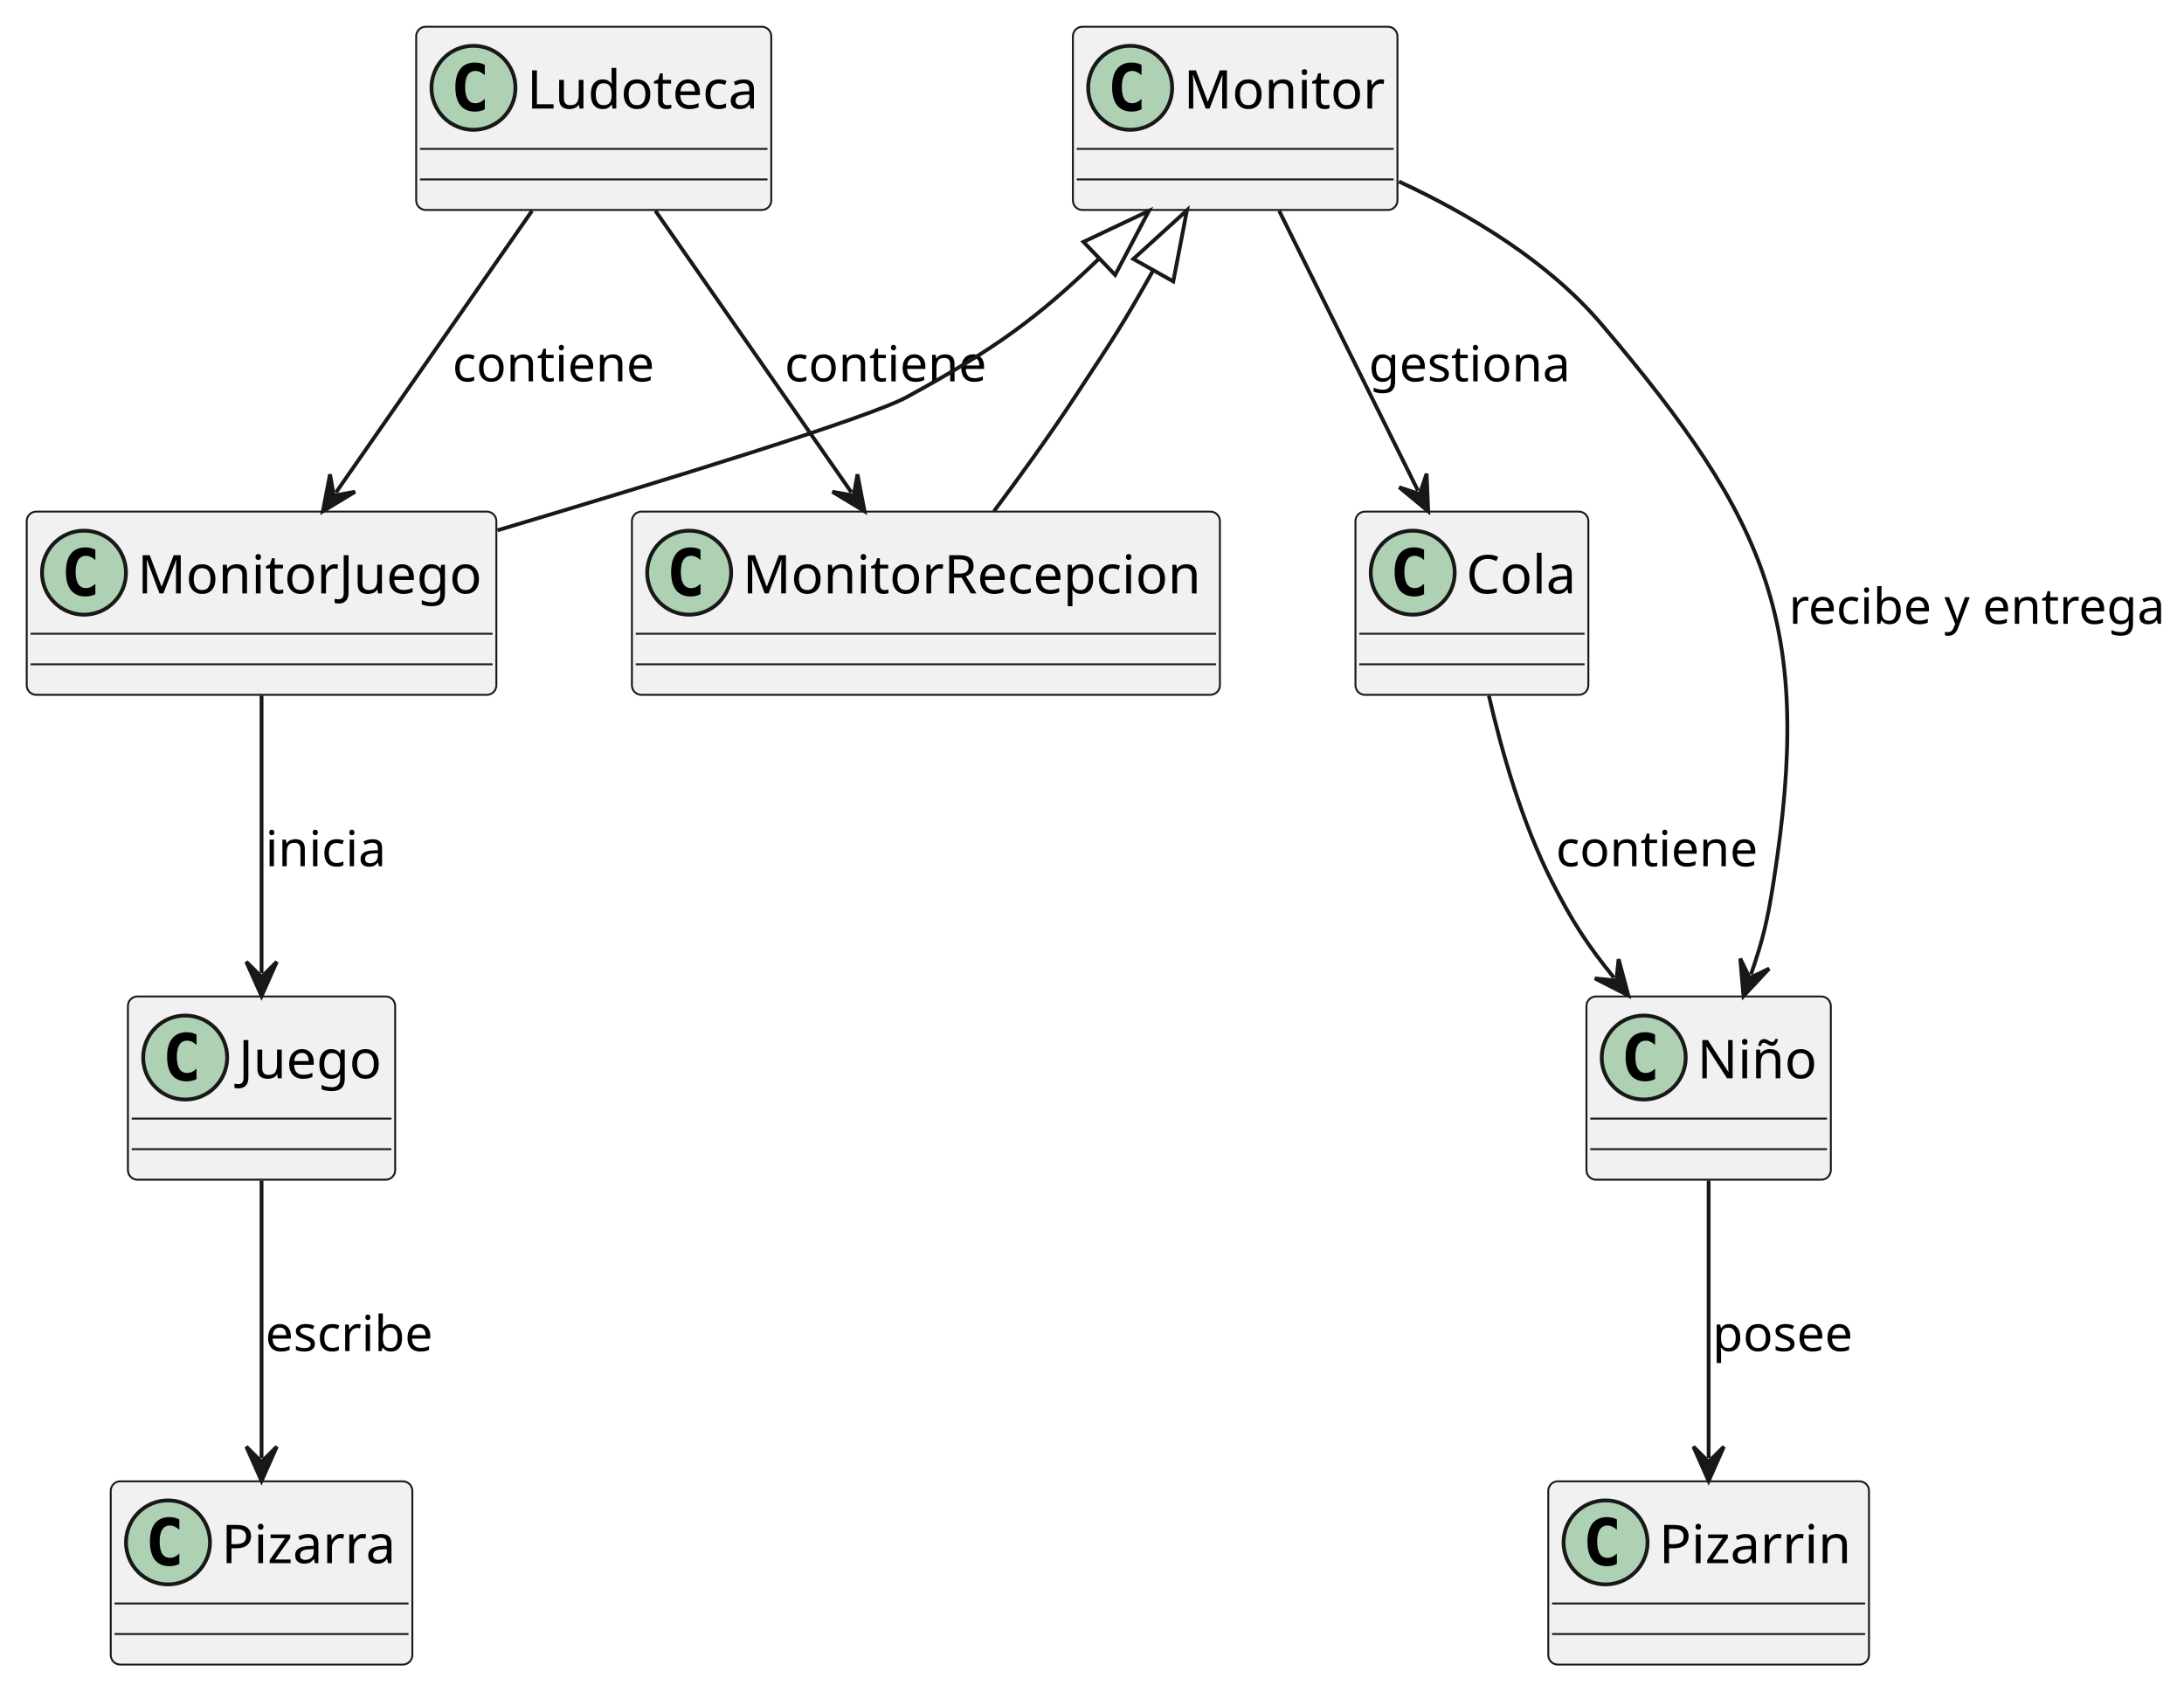
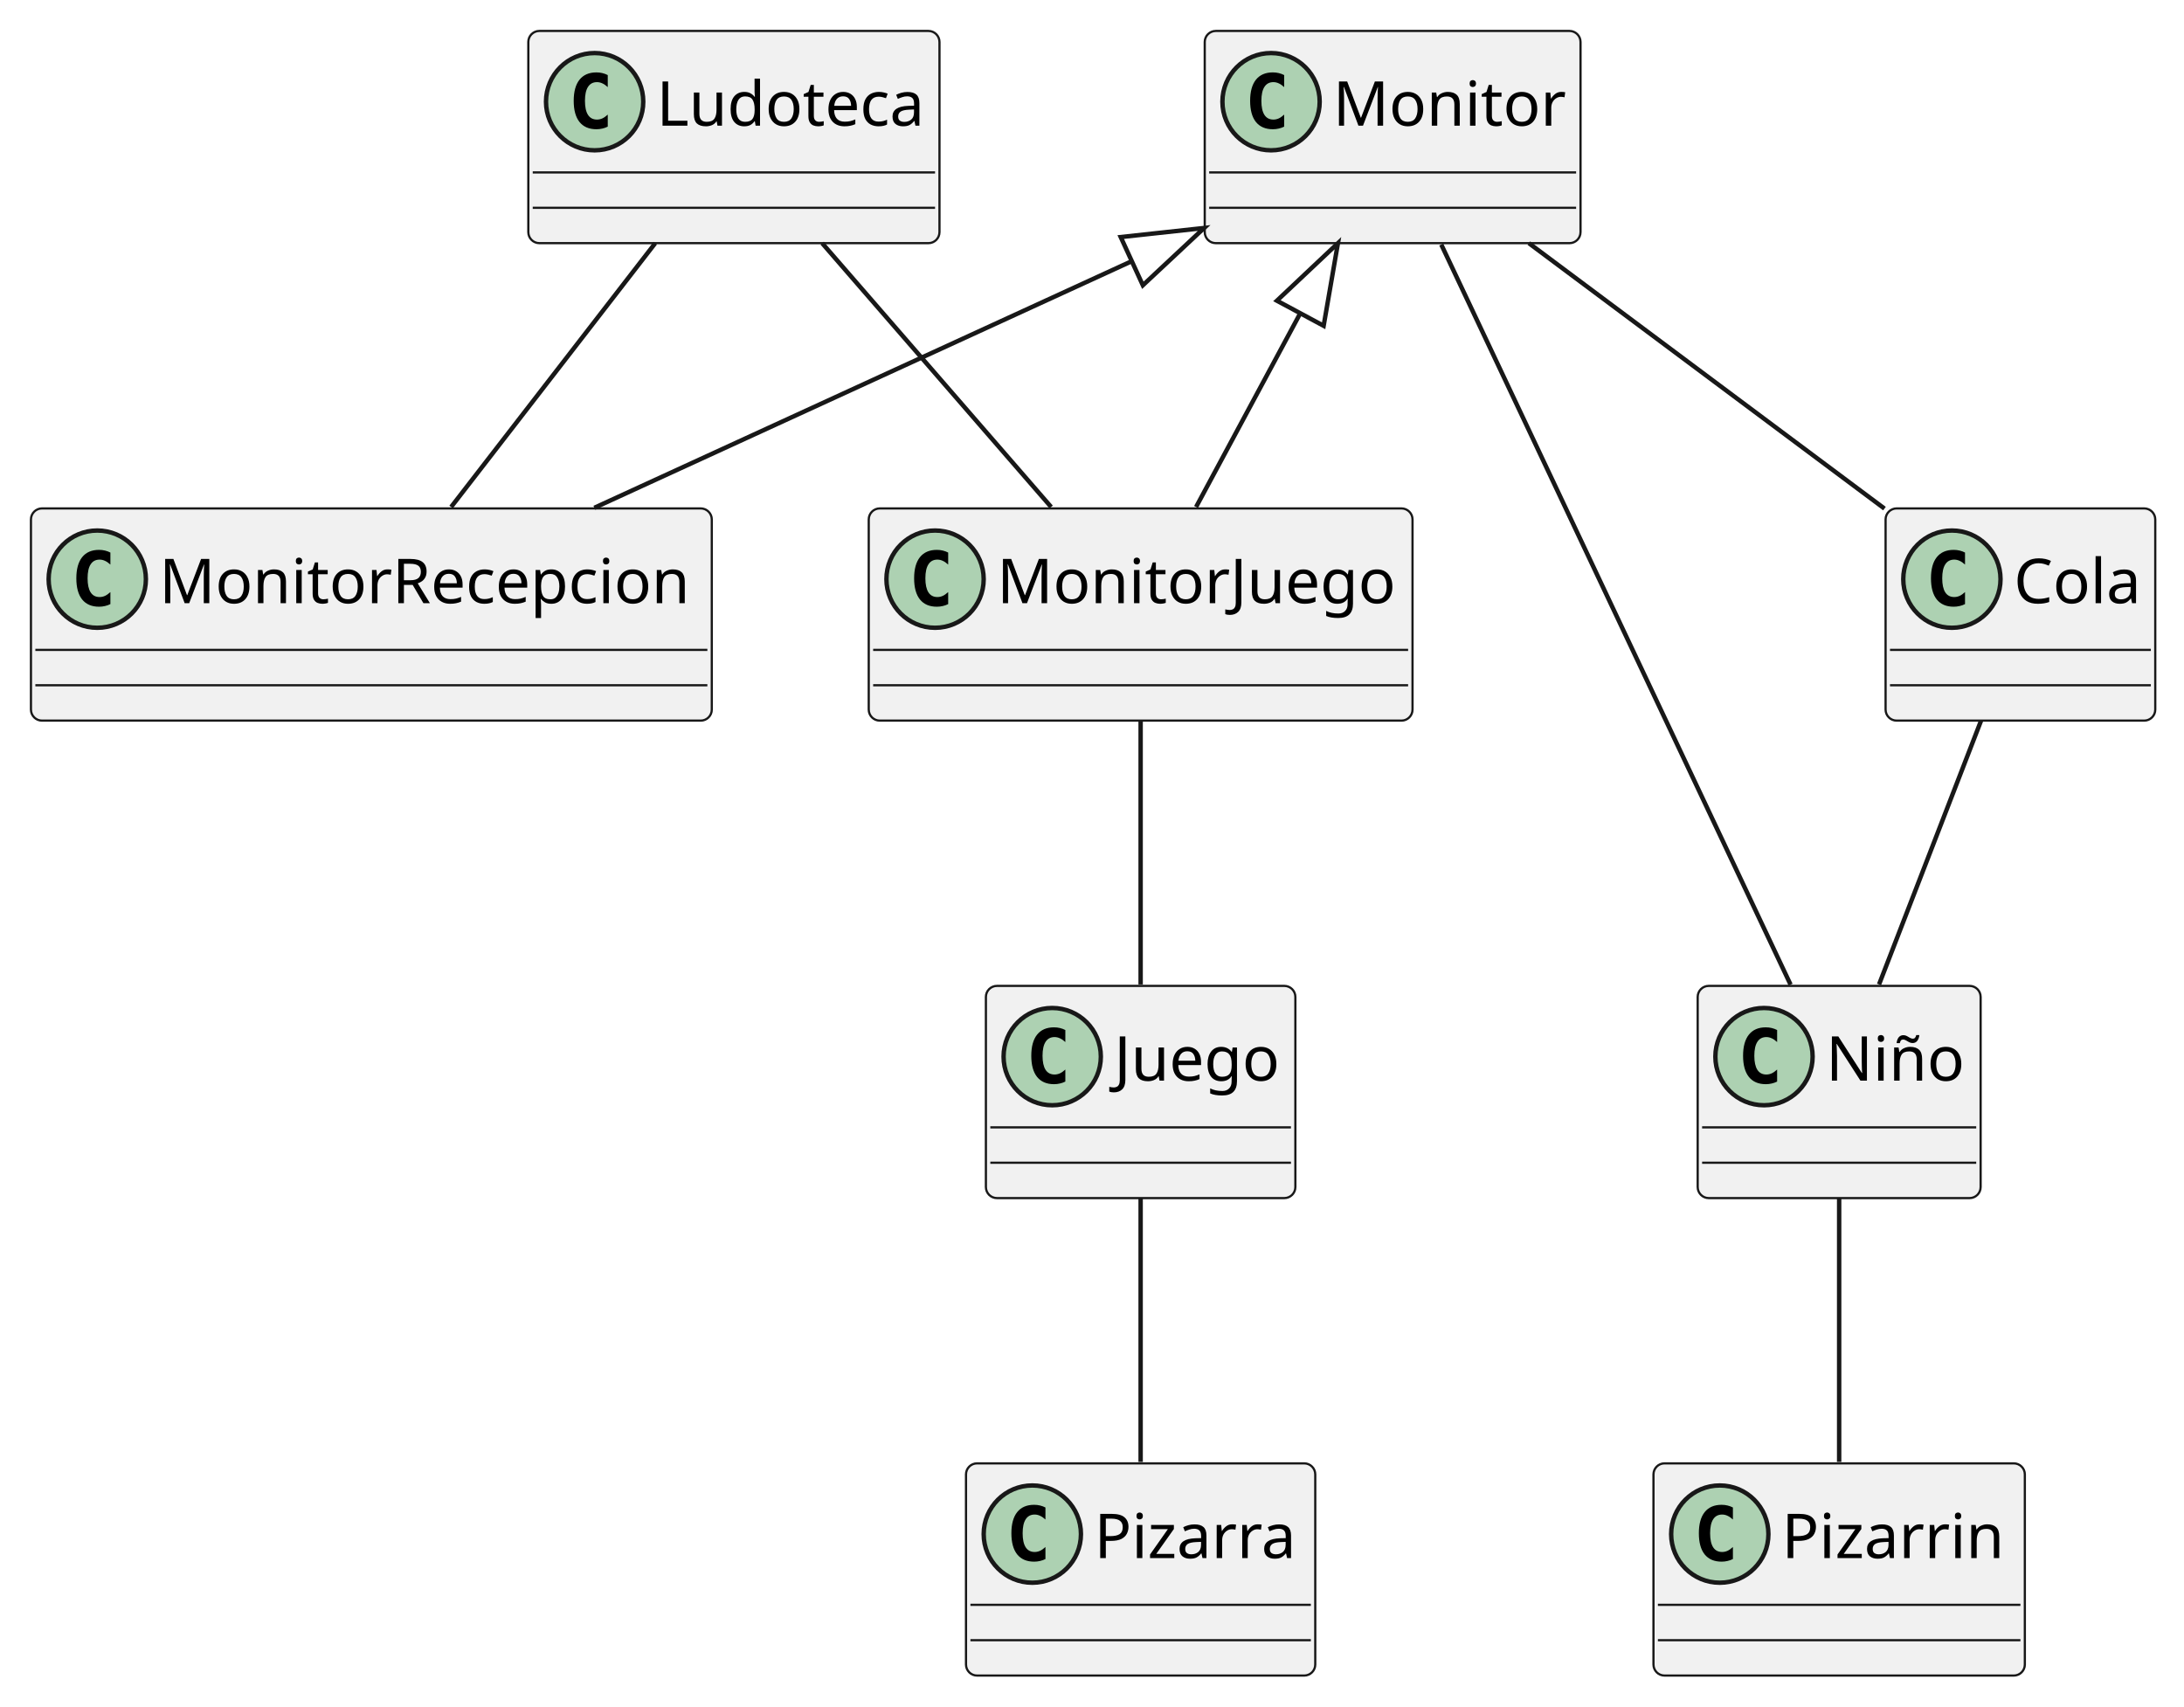
- <svg xmlns="http://www.w3.org/2000/svg" contentStyleType="text/css" height="443px" preserveAspectRatio="none" style="width:572px;height:443px;background:#FFFFFF;" version="1.1" viewBox="0 0 572 443" width="572px" zoomAndPan="magnify">
+ <svg xmlns="http://www.w3.org/2000/svg" contentStyleType="text/css" height="386px" preserveAspectRatio="none" style="width:494px;height:386px;background:#FFFFFF;" version="1.1" viewBox="0 0 494 386" width="494px" zoomAndPan="magnify">
  <defs />
  <g>
    <g id="elem_Ludoteca">
-       <rect fill="#F1F1F1" height="48" id="Ludoteca" rx="2.5" ry="2.5" style="stroke:#181818;stroke-width:0.5;" width="93" x="109" y="7" />
-       <ellipse cx="124" cy="23" fill="#ADD1B2" rx="11" ry="11" style="stroke:#181818;stroke-width:1.0;" />
-       <path d="M126.969,28.641 Q126.391,28.938 125.75,29.078 Q125.109,29.234 124.406,29.234 Q121.906,29.234 120.578,27.594 Q119.266,25.938 119.266,22.812 Q119.266,19.688 120.578,18.031 Q121.906,16.375 124.406,16.375 Q125.109,16.375 125.75,16.531 Q126.406,16.688 126.969,16.984 L126.969,19.703 Q126.344,19.125 125.75,18.859 Q125.156,18.578 124.531,18.578 Q123.188,18.578 122.5,19.656 Q121.812,20.719 121.812,22.812 Q121.812,24.906 122.5,25.984 Q123.188,27.047 124.531,27.047 Q125.156,27.047 125.75,26.781 Q126.344,26.5 126.969,25.922 L126.969,28.641 Z " fill="#000000" />
-       <text fill="#000000" font-family="sans-serif" font-size="14" lengthAdjust="spacing" textLength="61" x="138" y="28.432">Ludoteca</text>
-       <line style="stroke:#181818;stroke-width:0.5;" x1="110" x2="201" y1="39" y2="39" />
-       <line style="stroke:#181818;stroke-width:0.5;" x1="110" x2="201" y1="47" y2="47" />
+       <rect fill="#F1F1F1" height="48" id="Ludoteca" rx="2.5" ry="2.5" style="stroke:#181818;stroke-width:0.5;" width="93" x="119.5" y="7" />
+       <ellipse cx="134.5" cy="23" fill="#ADD1B2" rx="11" ry="11" style="stroke:#181818;stroke-width:1.0;" />
+       <path d="M137.469,28.641 Q136.891,28.938 136.25,29.078 Q135.609,29.234 134.906,29.234 Q132.406,29.234 131.078,27.594 Q129.766,25.938 129.766,22.812 Q129.766,19.688 131.078,18.031 Q132.406,16.375 134.906,16.375 Q135.609,16.375 136.25,16.531 Q136.906,16.688 137.469,16.984 L137.469,19.703 Q136.844,19.125 136.25,18.859 Q135.656,18.578 135.031,18.578 Q133.688,18.578 133,19.656 Q132.312,20.719 132.312,22.812 Q132.312,24.906 133,25.984 Q133.688,27.047 135.031,27.047 Q135.656,27.047 136.25,26.781 Q136.844,26.5 137.469,25.922 L137.469,28.641 Z " fill="#000000" />
+       <text fill="#000000" font-family="sans-serif" font-size="14" lengthAdjust="spacing" textLength="61" x="148.5" y="28.432">Ludoteca</text>
+       <line style="stroke:#181818;stroke-width:0.5;" x1="120.5" x2="211.5" y1="39" y2="39" />
+       <line style="stroke:#181818;stroke-width:0.5;" x1="120.5" x2="211.5" y1="47" y2="47" />
    </g>
    <g id="elem_MonitorRecepcion">
-       <rect fill="#F1F1F1" height="48" id="MonitorRecepcion" rx="2.5" ry="2.5" style="stroke:#181818;stroke-width:0.5;" width="154" x="165.5" y="134" />
-       <ellipse cx="180.5" cy="150" fill="#ADD1B2" rx="11" ry="11" style="stroke:#181818;stroke-width:1.0;" />
-       <path d="M183.469,155.641 Q182.891,155.938 182.25,156.078 Q181.609,156.234 180.906,156.234 Q178.406,156.234 177.078,154.594 Q175.766,152.938 175.766,149.812 Q175.766,146.688 177.078,145.031 Q178.406,143.375 180.906,143.375 Q181.609,143.375 182.25,143.531 Q182.906,143.688 183.469,143.984 L183.469,146.703 Q182.844,146.125 182.25,145.859 Q181.656,145.578 181.031,145.578 Q179.688,145.578 179,146.656 Q178.312,147.719 178.312,149.812 Q178.312,151.906 179,152.984 Q179.688,154.047 181.031,154.047 Q181.656,154.047 182.25,153.781 Q182.844,153.5 183.469,152.922 L183.469,155.641 Z " fill="#000000" />
-       <text fill="#000000" font-family="sans-serif" font-size="14" lengthAdjust="spacing" textLength="122" x="194.5" y="155.432">MonitorRecepcion</text>
-       <line style="stroke:#181818;stroke-width:0.5;" x1="166.5" x2="318.5" y1="166" y2="166" />
-       <line style="stroke:#181818;stroke-width:0.5;" x1="166.5" x2="318.5" y1="174" y2="174" />
+       <rect fill="#F1F1F1" height="48" id="MonitorRecepcion" rx="2.5" ry="2.5" style="stroke:#181818;stroke-width:0.5;" width="154" x="7" y="115" />
+       <ellipse cx="22" cy="131" fill="#ADD1B2" rx="11" ry="11" style="stroke:#181818;stroke-width:1.0;" />
+       <path d="M24.969,136.641 Q24.391,136.938 23.75,137.078 Q23.109,137.234 22.406,137.234 Q19.906,137.234 18.578,135.594 Q17.266,133.938 17.266,130.812 Q17.266,127.688 18.578,126.031 Q19.906,124.375 22.406,124.375 Q23.109,124.375 23.75,124.531 Q24.406,124.688 24.969,124.984 L24.969,127.703 Q24.344,127.125 23.75,126.859 Q23.156,126.578 22.531,126.578 Q21.188,126.578 20.5,127.656 Q19.812,128.719 19.812,130.812 Q19.812,132.906 20.5,133.984 Q21.188,135.047 22.531,135.047 Q23.156,135.047 23.75,134.781 Q24.344,134.5 24.969,133.922 L24.969,136.641 Z " fill="#000000" />
+       <text fill="#000000" font-family="sans-serif" font-size="14" lengthAdjust="spacing" textLength="122" x="36" y="136.432">MonitorRecepcion</text>
+       <line style="stroke:#181818;stroke-width:0.5;" x1="8" x2="160" y1="147" y2="147" />
+       <line style="stroke:#181818;stroke-width:0.5;" x1="8" x2="160" y1="155" y2="155" />
    </g>
    <g id="elem_MonitorJuego">
-       <rect fill="#F1F1F1" height="48" id="MonitorJuego" rx="2.5" ry="2.5" style="stroke:#181818;stroke-width:0.5;" width="123" x="7" y="134" />
-       <ellipse cx="22" cy="150" fill="#ADD1B2" rx="11" ry="11" style="stroke:#181818;stroke-width:1.0;" />
-       <path d="M24.969,155.641 Q24.391,155.938 23.75,156.078 Q23.109,156.234 22.406,156.234 Q19.906,156.234 18.578,154.594 Q17.266,152.938 17.266,149.812 Q17.266,146.688 18.578,145.031 Q19.906,143.375 22.406,143.375 Q23.109,143.375 23.75,143.531 Q24.406,143.688 24.969,143.984 L24.969,146.703 Q24.344,146.125 23.75,145.859 Q23.156,145.578 22.531,145.578 Q21.188,145.578 20.5,146.656 Q19.812,147.719 19.812,149.812 Q19.812,151.906 20.5,152.984 Q21.188,154.047 22.531,154.047 Q23.156,154.047 23.75,153.781 Q24.344,153.5 24.969,152.922 L24.969,155.641 Z " fill="#000000" />
-       <text fill="#000000" font-family="sans-serif" font-size="14" lengthAdjust="spacing" textLength="91" x="36" y="155.432">MonitorJuego</text>
-       <line style="stroke:#181818;stroke-width:0.5;" x1="8" x2="129" y1="166" y2="166" />
-       <line style="stroke:#181818;stroke-width:0.5;" x1="8" x2="129" y1="174" y2="174" />
+       <rect fill="#F1F1F1" height="48" id="MonitorJuego" rx="2.5" ry="2.5" style="stroke:#181818;stroke-width:0.5;" width="123" x="196.5" y="115" />
+       <ellipse cx="211.5" cy="131" fill="#ADD1B2" rx="11" ry="11" style="stroke:#181818;stroke-width:1.0;" />
+       <path d="M214.469,136.641 Q213.891,136.938 213.25,137.078 Q212.609,137.234 211.906,137.234 Q209.406,137.234 208.078,135.594 Q206.766,133.938 206.766,130.812 Q206.766,127.688 208.078,126.031 Q209.406,124.375 211.906,124.375 Q212.609,124.375 213.25,124.531 Q213.906,124.688 214.469,124.984 L214.469,127.703 Q213.844,127.125 213.25,126.859 Q212.656,126.578 212.031,126.578 Q210.688,126.578 210,127.656 Q209.312,128.719 209.312,130.812 Q209.312,132.906 210,133.984 Q210.688,135.047 212.031,135.047 Q212.656,135.047 213.25,134.781 Q213.844,134.5 214.469,133.922 L214.469,136.641 Z " fill="#000000" />
+       <text fill="#000000" font-family="sans-serif" font-size="14" lengthAdjust="spacing" textLength="91" x="225.5" y="136.432">MonitorJuego</text>
+       <line style="stroke:#181818;stroke-width:0.5;" x1="197.5" x2="318.5" y1="147" y2="147" />
+       <line style="stroke:#181818;stroke-width:0.5;" x1="197.5" x2="318.5" y1="155" y2="155" />
    </g>
    <g id="elem_Monitor">
-       <rect fill="#F1F1F1" height="48" id="Monitor" rx="2.5" ry="2.5" style="stroke:#181818;stroke-width:0.5;" width="85" x="281" y="7" />
-       <ellipse cx="296" cy="23" fill="#ADD1B2" rx="11" ry="11" style="stroke:#181818;stroke-width:1.0;" />
-       <path d="M298.969,28.641 Q298.391,28.938 297.75,29.078 Q297.109,29.234 296.406,29.234 Q293.906,29.234 292.578,27.594 Q291.266,25.938 291.266,22.812 Q291.266,19.688 292.578,18.031 Q293.906,16.375 296.406,16.375 Q297.109,16.375 297.75,16.531 Q298.406,16.688 298.969,16.984 L298.969,19.703 Q298.344,19.125 297.75,18.859 Q297.156,18.578 296.531,18.578 Q295.188,18.578 294.5,19.656 Q293.812,20.719 293.812,22.812 Q293.812,24.906 294.5,25.984 Q295.188,27.047 296.531,27.047 Q297.156,27.047 297.75,26.781 Q298.344,26.5 298.969,25.922 L298.969,28.641 Z " fill="#000000" />
-       <text fill="#000000" font-family="sans-serif" font-size="14" lengthAdjust="spacing" textLength="53" x="310" y="28.432">Monitor</text>
-       <line style="stroke:#181818;stroke-width:0.5;" x1="282" x2="365" y1="39" y2="39" />
-       <line style="stroke:#181818;stroke-width:0.5;" x1="282" x2="365" y1="47" y2="47" />
+       <rect fill="#F1F1F1" height="48" id="Monitor" rx="2.5" ry="2.5" style="stroke:#181818;stroke-width:0.5;" width="85" x="272.5" y="7" />
+       <ellipse cx="287.5" cy="23" fill="#ADD1B2" rx="11" ry="11" style="stroke:#181818;stroke-width:1.0;" />
+       <path d="M290.469,28.641 Q289.891,28.938 289.25,29.078 Q288.609,29.234 287.906,29.234 Q285.406,29.234 284.078,27.594 Q282.766,25.938 282.766,22.812 Q282.766,19.688 284.078,18.031 Q285.406,16.375 287.906,16.375 Q288.609,16.375 289.25,16.531 Q289.906,16.688 290.469,16.984 L290.469,19.703 Q289.844,19.125 289.25,18.859 Q288.656,18.578 288.031,18.578 Q286.688,18.578 286,19.656 Q285.312,20.719 285.312,22.812 Q285.312,24.906 286,25.984 Q286.688,27.047 288.031,27.047 Q288.656,27.047 289.25,26.781 Q289.844,26.5 290.469,25.922 L290.469,28.641 Z " fill="#000000" />
+       <text fill="#000000" font-family="sans-serif" font-size="14" lengthAdjust="spacing" textLength="53" x="301.5" y="28.432">Monitor</text>
+       <line style="stroke:#181818;stroke-width:0.5;" x1="273.5" x2="356.5" y1="39" y2="39" />
+       <line style="stroke:#181818;stroke-width:0.5;" x1="273.5" x2="356.5" y1="47" y2="47" />
    </g>
    <g id="elem_Cola">
-       <rect fill="#F1F1F1" height="48" id="Cola" rx="2.5" ry="2.5" style="stroke:#181818;stroke-width:0.5;" width="61" x="355" y="134" />
-       <ellipse cx="370" cy="150" fill="#ADD1B2" rx="11" ry="11" style="stroke:#181818;stroke-width:1.0;" />
-       <path d="M372.969,155.641 Q372.391,155.938 371.75,156.078 Q371.109,156.234 370.406,156.234 Q367.906,156.234 366.578,154.594 Q365.266,152.938 365.266,149.812 Q365.266,146.688 366.578,145.031 Q367.906,143.375 370.406,143.375 Q371.109,143.375 371.75,143.531 Q372.406,143.688 372.969,143.984 L372.969,146.703 Q372.344,146.125 371.75,145.859 Q371.156,145.578 370.531,145.578 Q369.188,145.578 368.5,146.656 Q367.812,147.719 367.812,149.812 Q367.812,151.906 368.5,152.984 Q369.188,154.047 370.531,154.047 Q371.156,154.047 371.75,153.781 Q372.344,153.5 372.969,152.922 L372.969,155.641 Z " fill="#000000" />
-       <text fill="#000000" font-family="sans-serif" font-size="14" lengthAdjust="spacing" textLength="29" x="384" y="155.432">Cola</text>
-       <line style="stroke:#181818;stroke-width:0.5;" x1="356" x2="415" y1="166" y2="166" />
-       <line style="stroke:#181818;stroke-width:0.5;" x1="356" x2="415" y1="174" y2="174" />
+       <rect fill="#F1F1F1" height="48" id="Cola" rx="2.5" ry="2.5" style="stroke:#181818;stroke-width:0.5;" width="61" x="426.5" y="115" />
+       <ellipse cx="441.5" cy="131" fill="#ADD1B2" rx="11" ry="11" style="stroke:#181818;stroke-width:1.0;" />
+       <path d="M444.469,136.641 Q443.891,136.938 443.25,137.078 Q442.609,137.234 441.906,137.234 Q439.406,137.234 438.078,135.594 Q436.766,133.938 436.766,130.812 Q436.766,127.688 438.078,126.031 Q439.406,124.375 441.906,124.375 Q442.609,124.375 443.25,124.531 Q443.906,124.688 444.469,124.984 L444.469,127.703 Q443.844,127.125 443.25,126.859 Q442.656,126.578 442.031,126.578 Q440.688,126.578 440,127.656 Q439.312,128.719 439.312,130.812 Q439.312,132.906 440,133.984 Q440.688,135.047 442.031,135.047 Q442.656,135.047 443.25,134.781 Q443.844,134.5 444.469,133.922 L444.469,136.641 Z " fill="#000000" />
+       <text fill="#000000" font-family="sans-serif" font-size="14" lengthAdjust="spacing" textLength="29" x="455.5" y="136.432">Cola</text>
+       <line style="stroke:#181818;stroke-width:0.5;" x1="427.5" x2="486.5" y1="147" y2="147" />
+       <line style="stroke:#181818;stroke-width:0.5;" x1="427.5" x2="486.5" y1="155" y2="155" />
    </g>
    <g id="elem_Niño">
-       <rect fill="#F1F1F1" height="48" id="Niño" rx="2.5" ry="2.5" style="stroke:#181818;stroke-width:0.5;" width="64" x="415.5" y="261" />
-       <ellipse cx="430.5" cy="277" fill="#ADD1B2" rx="11" ry="11" style="stroke:#181818;stroke-width:1.0;" />
-       <path d="M433.469,282.641 Q432.891,282.938 432.25,283.078 Q431.609,283.234 430.906,283.234 Q428.406,283.234 427.078,281.594 Q425.766,279.938 425.766,276.812 Q425.766,273.688 427.078,272.031 Q428.406,270.375 430.906,270.375 Q431.609,270.375 432.25,270.531 Q432.906,270.688 433.469,270.984 L433.469,273.703 Q432.844,273.125 432.25,272.859 Q431.656,272.578 431.031,272.578 Q429.688,272.578 429,273.656 Q428.312,274.719 428.312,276.812 Q428.312,278.906 429,279.984 Q429.688,281.047 431.031,281.047 Q431.656,281.047 432.25,280.781 Q432.844,280.5 433.469,279.922 L433.469,282.641 Z " fill="#000000" />
-       <text fill="#000000" font-family="sans-serif" font-size="14" lengthAdjust="spacing" textLength="32" x="444.5" y="282.432">Niño</text>
-       <line style="stroke:#181818;stroke-width:0.5;" x1="416.5" x2="478.5" y1="293" y2="293" />
-       <line style="stroke:#181818;stroke-width:0.5;" x1="416.5" x2="478.5" y1="301" y2="301" />
+       <rect fill="#F1F1F1" height="48" id="Niño" rx="2.5" ry="2.5" style="stroke:#181818;stroke-width:0.5;" width="64" x="384" y="223" />
+       <ellipse cx="399" cy="239" fill="#ADD1B2" rx="11" ry="11" style="stroke:#181818;stroke-width:1.0;" />
+       <path d="M401.969,244.641 Q401.391,244.938 400.75,245.078 Q400.109,245.234 399.406,245.234 Q396.906,245.234 395.578,243.594 Q394.266,241.938 394.266,238.812 Q394.266,235.688 395.578,234.031 Q396.906,232.375 399.406,232.375 Q400.109,232.375 400.75,232.531 Q401.406,232.688 401.969,232.984 L401.969,235.703 Q401.344,235.125 400.75,234.859 Q400.156,234.578 399.531,234.578 Q398.188,234.578 397.5,235.656 Q396.812,236.719 396.812,238.812 Q396.812,240.906 397.5,241.984 Q398.188,243.047 399.531,243.047 Q400.156,243.047 400.75,242.781 Q401.344,242.5 401.969,241.922 L401.969,244.641 Z " fill="#000000" />
+       <text fill="#000000" font-family="sans-serif" font-size="14" lengthAdjust="spacing" textLength="32" x="413" y="244.432">Niño</text>
+       <line style="stroke:#181818;stroke-width:0.5;" x1="385" x2="447" y1="255" y2="255" />
+       <line style="stroke:#181818;stroke-width:0.5;" x1="385" x2="447" y1="263" y2="263" />
    </g>
    <g id="elem_Pizarrin">
-       <rect fill="#F1F1F1" height="48" id="Pizarrin" rx="2.5" ry="2.5" style="stroke:#181818;stroke-width:0.5;" width="84" x="405.5" y="388" />
-       <ellipse cx="420.5" cy="404" fill="#ADD1B2" rx="11" ry="11" style="stroke:#181818;stroke-width:1.0;" />
-       <path d="M423.469,409.641 Q422.891,409.938 422.25,410.078 Q421.609,410.234 420.906,410.234 Q418.406,410.234 417.078,408.594 Q415.766,406.938 415.766,403.812 Q415.766,400.688 417.078,399.031 Q418.406,397.375 420.906,397.375 Q421.609,397.375 422.25,397.531 Q422.906,397.688 423.469,397.984 L423.469,400.703 Q422.844,400.125 422.25,399.859 Q421.656,399.578 421.031,399.578 Q419.688,399.578 419,400.656 Q418.312,401.719 418.312,403.812 Q418.312,405.906 419,406.984 Q419.688,408.047 421.031,408.047 Q421.656,408.047 422.25,407.781 Q422.844,407.5 423.469,406.922 L423.469,409.641 Z " fill="#000000" />
-       <text fill="#000000" font-family="sans-serif" font-size="14" lengthAdjust="spacing" textLength="52" x="434.5" y="409.432">Pizarrin</text>
-       <line style="stroke:#181818;stroke-width:0.5;" x1="406.5" x2="488.5" y1="420" y2="420" />
-       <line style="stroke:#181818;stroke-width:0.5;" x1="406.5" x2="488.5" y1="428" y2="428" />
+       <rect fill="#F1F1F1" height="48" id="Pizarrin" rx="2.5" ry="2.5" style="stroke:#181818;stroke-width:0.5;" width="84" x="374" y="331" />
+       <ellipse cx="389" cy="347" fill="#ADD1B2" rx="11" ry="11" style="stroke:#181818;stroke-width:1.0;" />
+       <path d="M391.969,352.641 Q391.391,352.938 390.75,353.078 Q390.109,353.234 389.406,353.234 Q386.906,353.234 385.578,351.594 Q384.266,349.938 384.266,346.812 Q384.266,343.688 385.578,342.031 Q386.906,340.375 389.406,340.375 Q390.109,340.375 390.75,340.531 Q391.406,340.688 391.969,340.984 L391.969,343.703 Q391.344,343.125 390.75,342.859 Q390.156,342.578 389.531,342.578 Q388.188,342.578 387.5,343.656 Q386.812,344.719 386.812,346.812 Q386.812,348.906 387.5,349.984 Q388.188,351.047 389.531,351.047 Q390.156,351.047 390.75,350.781 Q391.344,350.5 391.969,349.922 L391.969,352.641 Z " fill="#000000" />
+       <text fill="#000000" font-family="sans-serif" font-size="14" lengthAdjust="spacing" textLength="52" x="403" y="352.432">Pizarrin</text>
+       <line style="stroke:#181818;stroke-width:0.5;" x1="375" x2="457" y1="363" y2="363" />
+       <line style="stroke:#181818;stroke-width:0.5;" x1="375" x2="457" y1="371" y2="371" />
    </g>
    <g id="elem_Juego">
-       <rect fill="#F1F1F1" height="48" id="Juego" rx="2.5" ry="2.5" style="stroke:#181818;stroke-width:0.5;" width="70" x="33.5" y="261" />
-       <ellipse cx="48.5" cy="277" fill="#ADD1B2" rx="11" ry="11" style="stroke:#181818;stroke-width:1.0;" />
-       <path d="M51.469,282.641 Q50.891,282.938 50.25,283.078 Q49.609,283.234 48.906,283.234 Q46.406,283.234 45.078,281.594 Q43.766,279.938 43.766,276.812 Q43.766,273.688 45.078,272.031 Q46.406,270.375 48.906,270.375 Q49.609,270.375 50.25,270.531 Q50.906,270.688 51.469,270.984 L51.469,273.703 Q50.844,273.125 50.25,272.859 Q49.656,272.578 49.031,272.578 Q47.688,272.578 47,273.656 Q46.312,274.719 46.312,276.812 Q46.312,278.906 47,279.984 Q47.688,281.047 49.031,281.047 Q49.656,281.047 50.25,280.781 Q50.844,280.5 51.469,279.922 L51.469,282.641 Z " fill="#000000" />
-       <text fill="#000000" font-family="sans-serif" font-size="14" lengthAdjust="spacing" textLength="38" x="62.5" y="282.432">Juego</text>
-       <line style="stroke:#181818;stroke-width:0.5;" x1="34.5" x2="102.5" y1="293" y2="293" />
-       <line style="stroke:#181818;stroke-width:0.5;" x1="34.5" x2="102.5" y1="301" y2="301" />
+       <rect fill="#F1F1F1" height="48" id="Juego" rx="2.5" ry="2.5" style="stroke:#181818;stroke-width:0.5;" width="70" x="223" y="223" />
+       <ellipse cx="238" cy="239" fill="#ADD1B2" rx="11" ry="11" style="stroke:#181818;stroke-width:1.0;" />
+       <path d="M240.969,244.641 Q240.391,244.938 239.75,245.078 Q239.109,245.234 238.406,245.234 Q235.906,245.234 234.578,243.594 Q233.266,241.938 233.266,238.812 Q233.266,235.688 234.578,234.031 Q235.906,232.375 238.406,232.375 Q239.109,232.375 239.75,232.531 Q240.406,232.688 240.969,232.984 L240.969,235.703 Q240.344,235.125 239.75,234.859 Q239.156,234.578 238.531,234.578 Q237.188,234.578 236.5,235.656 Q235.812,236.719 235.812,238.812 Q235.812,240.906 236.5,241.984 Q237.188,243.047 238.531,243.047 Q239.156,243.047 239.75,242.781 Q240.344,242.5 240.969,241.922 L240.969,244.641 Z " fill="#000000" />
+       <text fill="#000000" font-family="sans-serif" font-size="14" lengthAdjust="spacing" textLength="38" x="252" y="244.432">Juego</text>
+       <line style="stroke:#181818;stroke-width:0.5;" x1="224" x2="292" y1="255" y2="255" />
+       <line style="stroke:#181818;stroke-width:0.5;" x1="224" x2="292" y1="263" y2="263" />
    </g>
    <g id="elem_Pizarra">
-       <rect fill="#F1F1F1" height="48" id="Pizarra" rx="2.5" ry="2.5" style="stroke:#181818;stroke-width:0.5;" width="79" x="29" y="388" />
-       <ellipse cx="44" cy="404" fill="#ADD1B2" rx="11" ry="11" style="stroke:#181818;stroke-width:1.0;" />
-       <path d="M46.969,409.641 Q46.391,409.938 45.75,410.078 Q45.109,410.234 44.406,410.234 Q41.906,410.234 40.578,408.594 Q39.266,406.938 39.266,403.812 Q39.266,400.688 40.578,399.031 Q41.906,397.375 44.406,397.375 Q45.109,397.375 45.75,397.531 Q46.406,397.688 46.969,397.984 L46.969,400.703 Q46.344,400.125 45.75,399.859 Q45.156,399.578 44.531,399.578 Q43.188,399.578 42.5,400.656 Q41.812,401.719 41.812,403.812 Q41.812,405.906 42.5,406.984 Q43.188,408.047 44.531,408.047 Q45.156,408.047 45.75,407.781 Q46.344,407.5 46.969,406.922 L46.969,409.641 Z " fill="#000000" />
-       <text fill="#000000" font-family="sans-serif" font-size="14" lengthAdjust="spacing" textLength="47" x="58" y="409.432">Pizarra</text>
-       <line style="stroke:#181818;stroke-width:0.5;" x1="30" x2="107" y1="420" y2="420" />
-       <line style="stroke:#181818;stroke-width:0.5;" x1="30" x2="107" y1="428" y2="428" />
+       <rect fill="#F1F1F1" height="48" id="Pizarra" rx="2.5" ry="2.5" style="stroke:#181818;stroke-width:0.5;" width="79" x="218.5" y="331" />
+       <ellipse cx="233.5" cy="347" fill="#ADD1B2" rx="11" ry="11" style="stroke:#181818;stroke-width:1.0;" />
+       <path d="M236.469,352.641 Q235.891,352.938 235.25,353.078 Q234.609,353.234 233.906,353.234 Q231.406,353.234 230.078,351.594 Q228.766,349.938 228.766,346.812 Q228.766,343.688 230.078,342.031 Q231.406,340.375 233.906,340.375 Q234.609,340.375 235.25,340.531 Q235.906,340.688 236.469,340.984 L236.469,343.703 Q235.844,343.125 235.25,342.859 Q234.656,342.578 234.031,342.578 Q232.688,342.578 232,343.656 Q231.312,344.719 231.312,346.812 Q231.312,348.906 232,349.984 Q232.688,351.047 234.031,351.047 Q234.656,351.047 235.25,350.781 Q235.844,350.5 236.469,349.922 L236.469,352.641 Z " fill="#000000" />
+       <text fill="#000000" font-family="sans-serif" font-size="14" lengthAdjust="spacing" textLength="47" x="247.5" y="352.432">Pizarra</text>
+       <line style="stroke:#181818;stroke-width:0.5;" x1="219.5" x2="296.5" y1="363" y2="363" />
+       <line style="stroke:#181818;stroke-width:0.5;" x1="219.5" x2="296.5" y1="371" y2="371" />
    </g>
    <g id="link_Ludoteca_MonitorRecepcion">
-       <path codeLine="2" d="M171.66,55.22 C187.29,77.67 207.402,106.576 223.002,128.986 " fill="none" id="Ludoteca-to-MonitorRecepcion" style="stroke:#181818;stroke-width:1.0;" />
-       <polygon fill="#181818" points="226.43,133.91,224.571,124.238,223.573,129.806,218.005,128.809,226.43,133.91" style="stroke:#181818;stroke-width:1.0;" />
-       <text fill="#000000" font-family="sans-serif" font-size="13" lengthAdjust="spacing" textLength="52" x="205.5" y="99.897">contiene</text>
+       <path codeLine="2" d="M148.21,55 C134.55,72.66 115.76,96.94 102.04,114.68 " fill="none" id="Ludoteca-MonitorRecepcion" style="stroke:#181818;stroke-width:1.0;" />
    </g>
    <g id="link_Ludoteca_MonitorJuego">
-       <path codeLine="3" d="M139.34,55.22 C123.71,77.67 103.598,106.576 87.998,128.986 " fill="none" id="Ludoteca-to-MonitorJuego" style="stroke:#181818;stroke-width:1.0;" />
-       <polygon fill="#181818" points="84.57,133.91,92.995,128.809,87.427,129.806,86.429,124.238,84.57,133.91" style="stroke:#181818;stroke-width:1.0;" />
-       <text fill="#000000" font-family="sans-serif" font-size="13" lengthAdjust="spacing" textLength="52" x="118.5" y="99.897">contiene</text>
+       <path codeLine="3" d="M185.96,55 C201.29,72.66 222.36,96.94 237.76,114.68 " fill="none" id="Ludoteca-MonitorJuego" style="stroke:#181818;stroke-width:1.0;" />
    </g>
    <g id="link_Monitor_MonitorRecepcion">
-       <path codeLine="5" d="M302.053,70.773 C294.013,85.083 291.99,88.03 281.5,104 C274.91,114.03 267.17,124.74 260.33,133.9 " fill="none" id="Monitor-backto-MonitorRecepcion" style="stroke:#181818;stroke-width:1.0;" />
-       <polygon fill="none" points="310.87,55.08,296.822,67.834,307.284,73.712,310.87,55.08" style="stroke:#181818;stroke-width:1.0;" />
+       <path codeLine="5" d="M255.999,59.075 C217.019,76.955 175.69,95.92 134.44,114.86 " fill="none" id="Monitor-backto-MonitorRecepcion" style="stroke:#181818;stroke-width:1.0;" />
+       <polygon fill="none" points="272.36,51.57,253.498,53.621,258.501,64.528,272.36,51.57" style="stroke:#181818;stroke-width:1.0;" />
    </g>
    <g id="link_Monitor_MonitorJuego">
-       <path codeLine="6" d="M287.915,67.685 C271.565,83.355 261.25,91.01 237.5,104 C227.69,109.37 174.44,125.75 130.29,138.9 " fill="none" id="Monitor-backto-MonitorJuego" style="stroke:#181818;stroke-width:1.0;" />
-       <polygon fill="none" points="300.91,55.23,283.763,63.353,292.066,72.017,300.91,55.23" style="stroke:#181818;stroke-width:1.0;" />
+       <path codeLine="6" d="M294.11,70.856 C284.62,88.516 280.08,96.94 270.54,114.68 " fill="none" id="Monitor-backto-MonitorJuego" style="stroke:#181818;stroke-width:1.0;" />
+       <polygon fill="none" points="302.63,55,288.824,68.016,299.395,73.696,302.63,55" style="stroke:#181818;stroke-width:1.0;" />
    </g>
    <g id="link_Monitor_Cola">
-       <path codeLine="8" d="M335.02,55.22 C346.15,77.67 360.263,106.125 371.383,128.535 " fill="none" id="Monitor-to-Cola" style="stroke:#181818;stroke-width:1.0;" />
-       <polygon fill="#181818" points="374.05,133.91,373.633,124.07,371.827,129.431,366.466,127.626,374.05,133.91" style="stroke:#181818;stroke-width:1.0;" />
-       <text fill="#000000" font-family="sans-serif" font-size="13" lengthAdjust="spacing" textLength="52" x="358.5" y="99.897">gestiona</text>
+       <path codeLine="8" d="M345.81,55 C369.63,72.78 402.45,97.28 426.25,115.04 " fill="none" id="Monitor-Cola" style="stroke:#181818;stroke-width:1.0;" />
    </g>
    <g id="link_Monitor_Niño">
-       <path codeLine="9" d="M366.39,47.55 C384.89,56.13 405.46,68.45 419.5,85 C463.42,136.78 475,163.91 464.5,231 C462.93,241.02 461.747,246.068 458.587,255.228 " fill="none" id="Monitor-to-Niño" style="stroke:#181818;stroke-width:1.0;" />
-       <polygon fill="#181818" points="456.63,260.9,463.346,253.696,458.261,256.173,455.784,251.088,456.63,260.9" style="stroke:#181818;stroke-width:1.0;" />
-       <text fill="#000000" font-family="sans-serif" font-size="13" lengthAdjust="spacing" textLength="96" x="468.5" y="163.397">recibe y entrega</text>
+       <path codeLine="9" d="M326,55.31 C345.43,96.47 385.59,181.58 405.01,222.72 " fill="none" id="Monitor-Niño" style="stroke:#181818;stroke-width:1.0;" />
    </g>
    <g id="link_Niño_Pizarrin">
-       <path codeLine="11" d="M447.5,309.22 C447.5,331.67 447.5,359.5 447.5,381.91 " fill="none" id="Niño-to-Pizarrin" style="stroke:#181818;stroke-width:1.0;" />
-       <polygon fill="#181818" points="447.5,387.91,451.5,378.91,447.5,382.91,443.5,378.91,447.5,387.91" style="stroke:#181818;stroke-width:1.0;" />
-       <text fill="#000000" font-family="sans-serif" font-size="13" lengthAdjust="spacing" textLength="36" x="448.5" y="353.897">posee</text>
+       <path codeLine="11" d="M416,271 C416,288.66 416,312.94 416,330.68 " fill="none" id="Niño-Pizarrin" style="stroke:#181818;stroke-width:1.0;" />
    </g>
    <g id="link_Cola_Niño">
-       <path codeLine="13" d="M389.94,182.2 C393.28,196.74 398.64,215.57 406.5,231 C411.83,241.47 415.568,247.264 422.698,256.084 " fill="none" id="Cola-to-Niño" style="stroke:#181818;stroke-width:1.0;" />
-       <polygon fill="#181818" points="426.47,260.75,423.923,251.236,423.327,256.862,417.701,256.266,426.47,260.75" style="stroke:#181818;stroke-width:1.0;" />
-       <text fill="#000000" font-family="sans-serif" font-size="13" lengthAdjust="spacing" textLength="52" x="407.5" y="226.897">contiene</text>
+       <path codeLine="13" d="M448.1,163 C441.27,180.66 431.88,204.94 425.02,222.68 " fill="none" id="Cola-Niño" style="stroke:#181818;stroke-width:1.0;" />
    </g>
    <g id="link_MonitorJuego_Juego">
-       <path codeLine="15" d="M68.5,182.22 C68.5,204.67 68.5,232.5 68.5,254.91 " fill="none" id="MonitorJuego-to-Juego" style="stroke:#181818;stroke-width:1.0;" />
-       <polygon fill="#181818" points="68.5,260.91,72.5,251.91,68.5,255.91,64.5,251.91,68.5,260.91" style="stroke:#181818;stroke-width:1.0;" />
-       <text fill="#000000" font-family="sans-serif" font-size="13" lengthAdjust="spacing" textLength="30" x="69.5" y="226.897">inicia</text>
+       <path codeLine="15" d="M258,163 C258,180.66 258,204.94 258,222.68 " fill="none" id="MonitorJuego-Juego" style="stroke:#181818;stroke-width:1.0;" />
    </g>
    <g id="link_Juego_Pizarra">
-       <path codeLine="17" d="M68.5,309.22 C68.5,331.67 68.5,359.5 68.5,381.91 " fill="none" id="Juego-to-Pizarra" style="stroke:#181818;stroke-width:1.0;" />
-       <polygon fill="#181818" points="68.5,387.91,72.5,378.91,68.5,382.91,64.5,378.91,68.5,387.91" style="stroke:#181818;stroke-width:1.0;" />
-       <text fill="#000000" font-family="sans-serif" font-size="13" lengthAdjust="spacing" textLength="42" x="69.5" y="353.897">escribe</text>
+       <path codeLine="17" d="M258,271 C258,288.66 258,312.94 258,330.68 " fill="none" id="Juego-Pizarra" style="stroke:#181818;stroke-width:1.0;" />
    </g>
  </g>
</svg>
